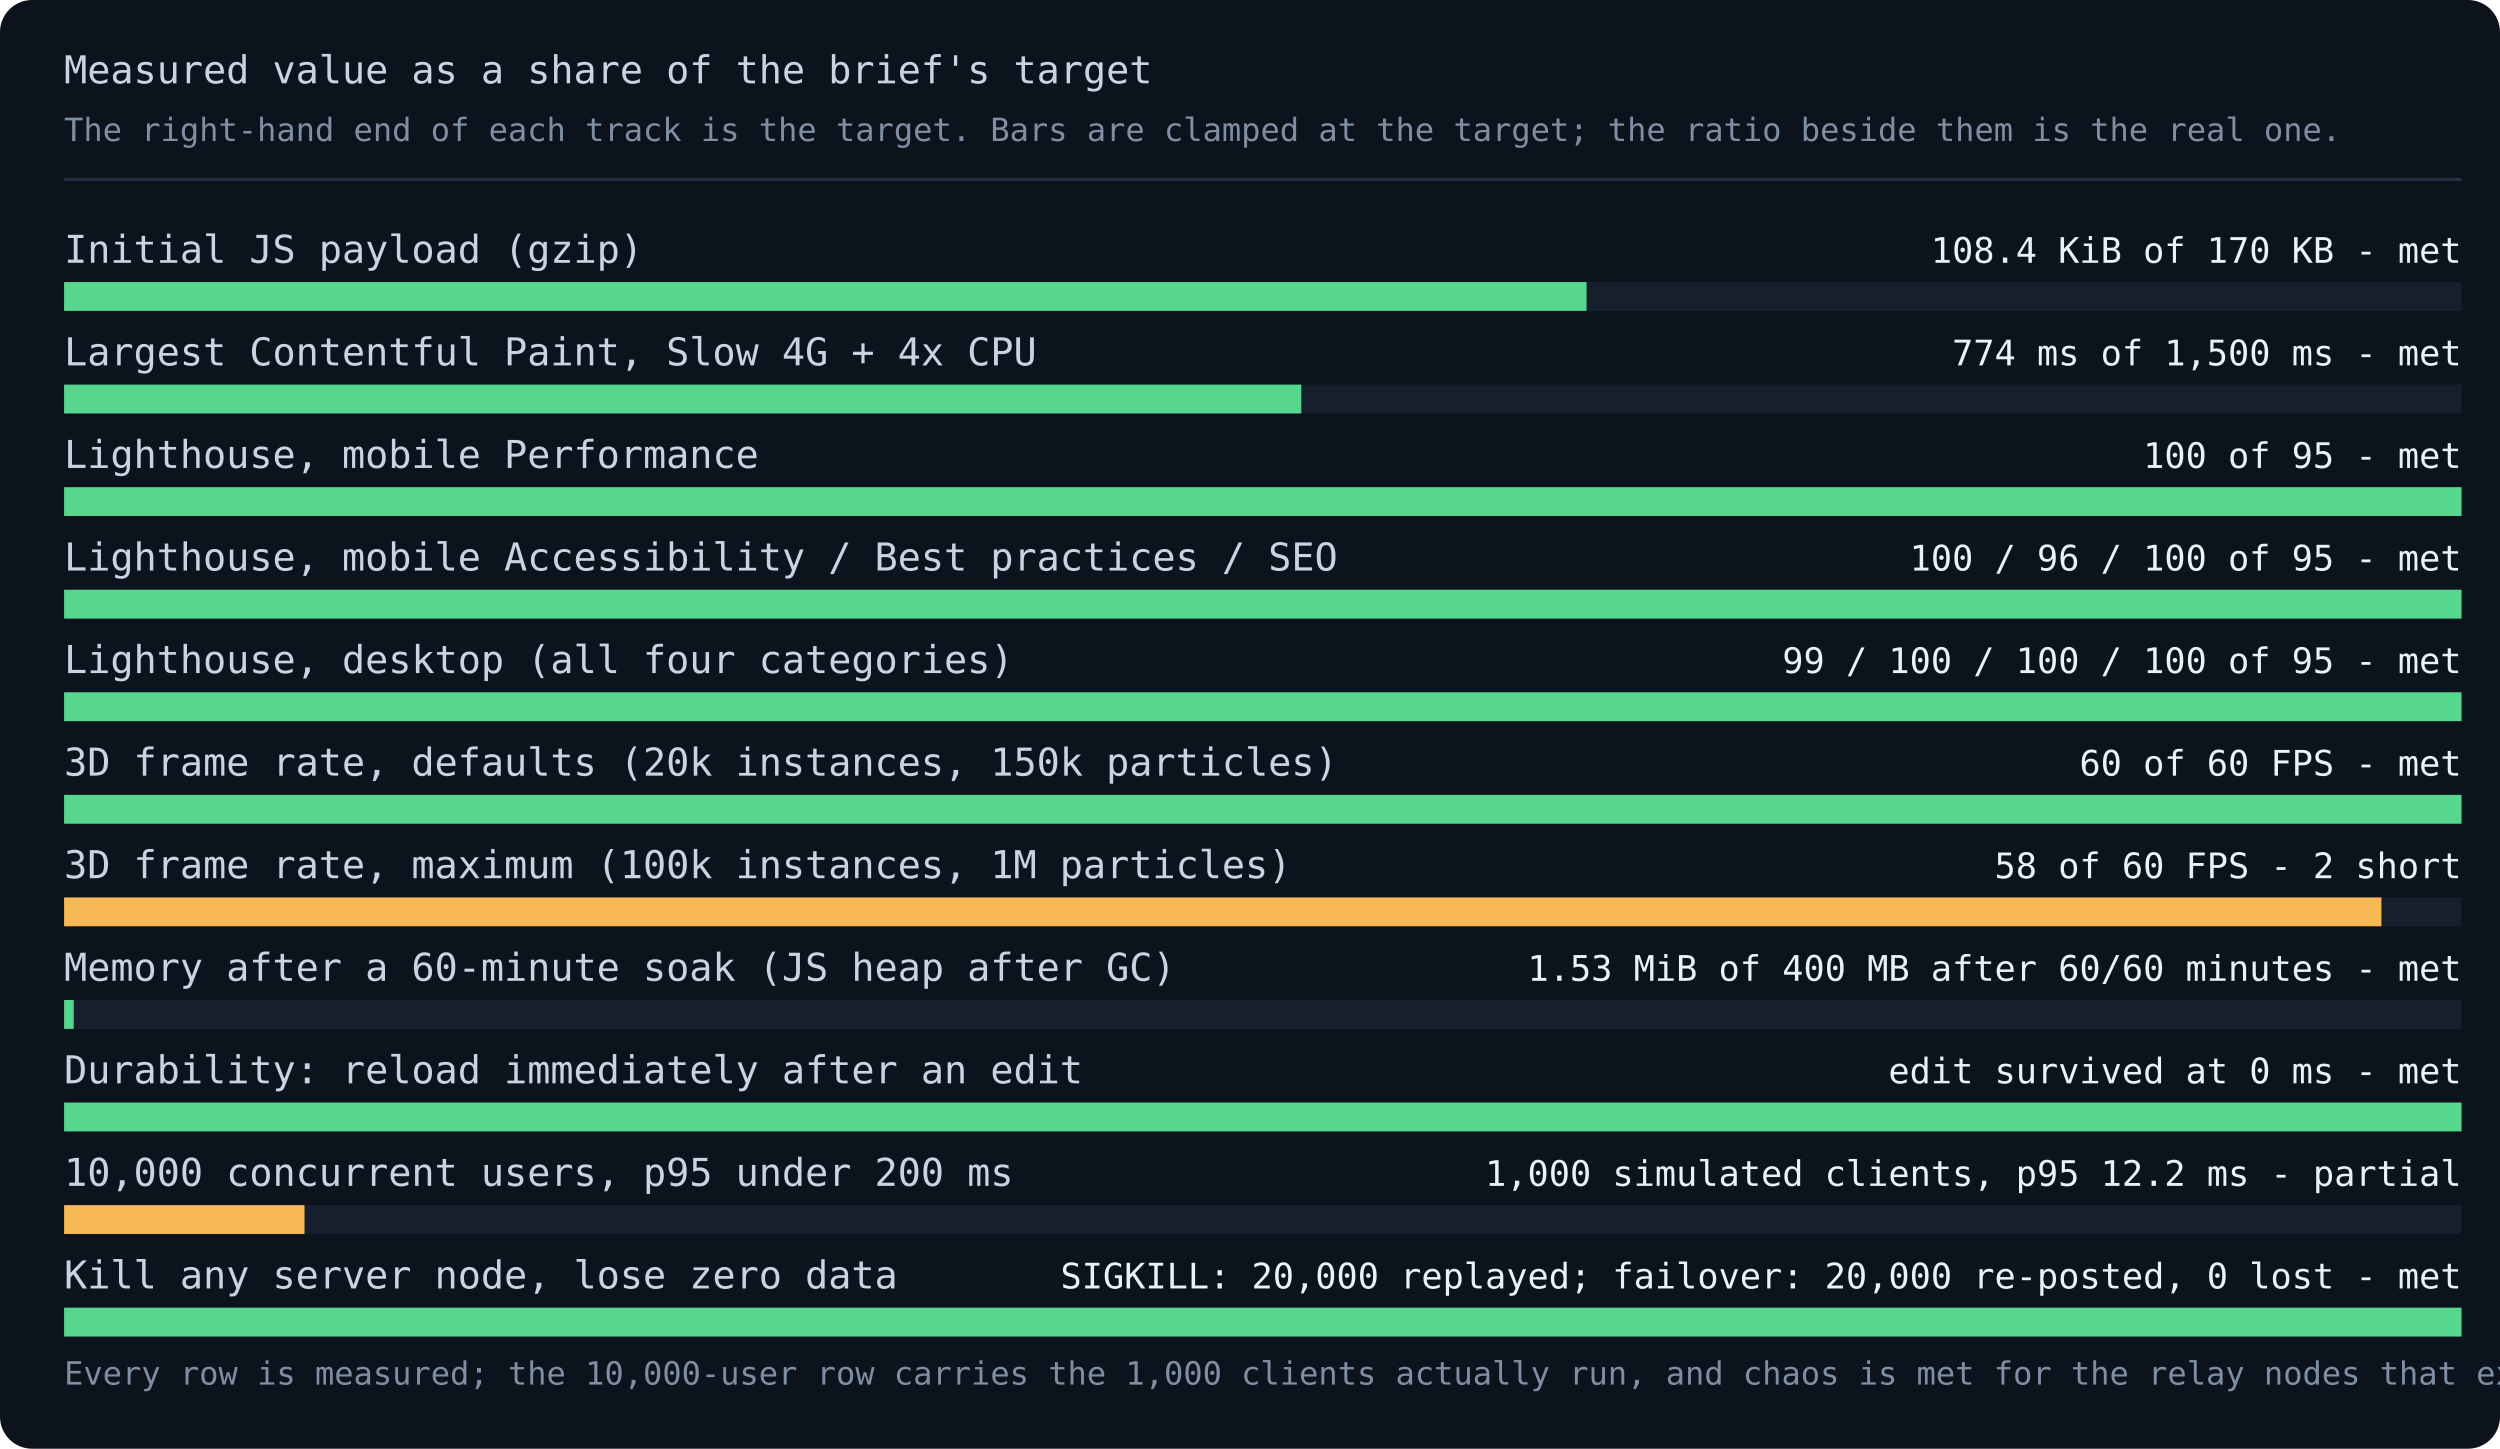
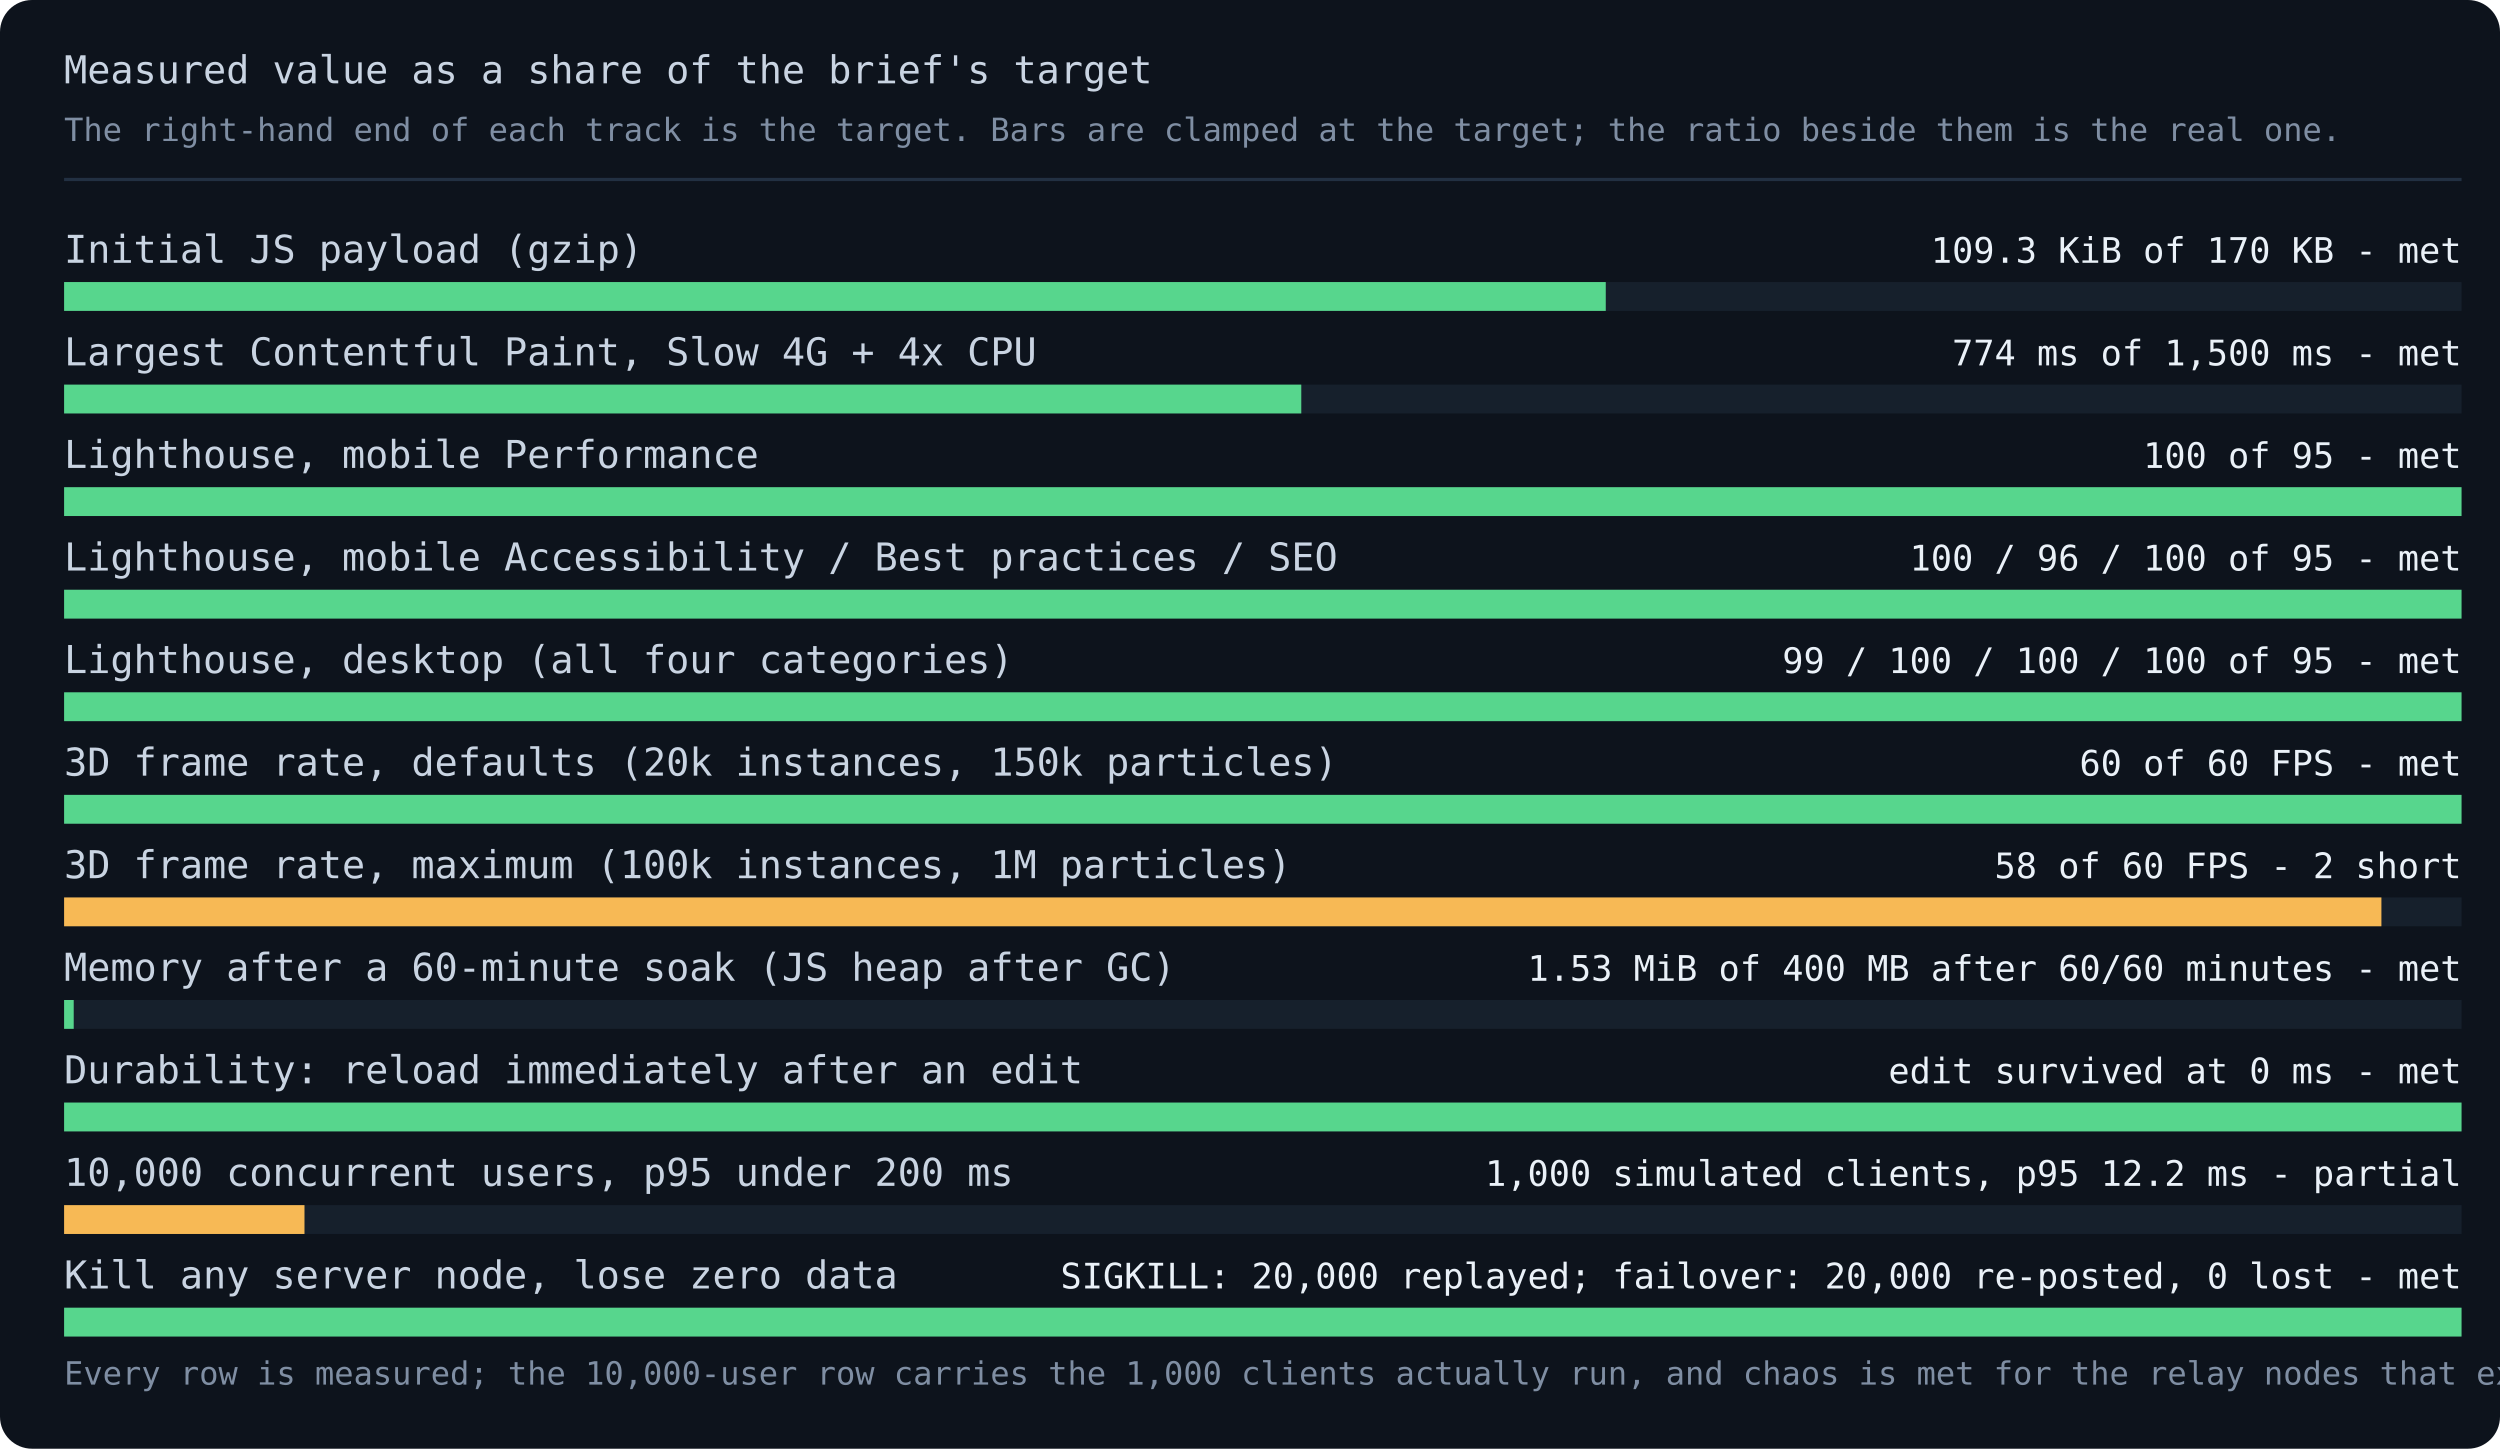
<svg xmlns="http://www.w3.org/2000/svg" viewBox="0 0 780 452" width="780" height="452" role="img" aria-labelledby="title desc">
  <style>
    .bg { fill: #0d131c; }
    .label { fill: #c9d4e2; font: 12px ui-monospace, monospace; }
    .value { fill: #eaf1f8; font: 11px ui-monospace, monospace; }
    .small { fill: #7f8ea3; font: 10px ui-monospace, monospace; }
    .track { fill: #16202c; }
    .met { fill: #57d68d; }
    .unmet { fill: #f7b955; }
    .partial { fill: #f7b955; }
    .unmeasured { fill: #33404f; }
    .none { fill: none; stroke: #4a5b70; stroke-dasharray: 4 3; }
    .axis { stroke: #223042; stroke-width: 1; }
  </style>
  <rect class="bg" x="0" y="0" width="780" height="452" rx="10" />
  <text class="label" x="20" y="26">Measured value as a share of the brief's target</text>
  <text class="small" x="20" y="44">The right-hand end of each track is the target. Bars are clamped at the target; the ratio beside them is the real one.</text>
  <line class="axis" x1="20" y1="56" x2="768" y2="56" />
  <text class="label" x="20" y="82">Initial JS payload (gzip)</text>
-   <text class="value" x="768" y="82" text-anchor="end">108.4 KiB of 170 KB - met</text>
+   <text class="value" x="768" y="82" text-anchor="end">109.3 KiB of 170 KB - met</text>
  <rect class="track" x="20" y="88" width="748" height="9" />
-   <rect class="met" x="20" y="88" width="475" height="9" />
+   <rect class="met" x="20" y="88" width="481" height="9" />
  <text class="label" x="20" y="114">Largest Contentful Paint, Slow 4G + 4x CPU</text>
  <text class="value" x="768" y="114" text-anchor="end">774 ms of 1,500 ms - met</text>
  <rect class="track" x="20" y="120" width="748" height="9" />
  <rect class="met" x="20" y="120" width="386" height="9" />
  <text class="label" x="20" y="146">Lighthouse, mobile Performance</text>
  <text class="value" x="768" y="146" text-anchor="end">100 of 95 - met</text>
  <rect class="track" x="20" y="152" width="748" height="9" />
  <rect class="met" x="20" y="152" width="748" height="9" />
  <text class="label" x="20" y="178">Lighthouse, mobile Accessibility / Best practices / SEO</text>
  <text class="value" x="768" y="178" text-anchor="end">100 / 96 / 100 of 95 - met</text>
  <rect class="track" x="20" y="184" width="748" height="9" />
  <rect class="met" x="20" y="184" width="748" height="9" />
  <text class="label" x="20" y="210">Lighthouse, desktop (all four categories)</text>
  <text class="value" x="768" y="210" text-anchor="end">99 / 100 / 100 / 100 of 95 - met</text>
  <rect class="track" x="20" y="216" width="748" height="9" />
  <rect class="met" x="20" y="216" width="748" height="9" />
  <text class="label" x="20" y="242">3D frame rate, defaults (20k instances, 150k particles)</text>
  <text class="value" x="768" y="242" text-anchor="end">60 of 60 FPS - met</text>
  <rect class="track" x="20" y="248" width="748" height="9" />
  <rect class="met" x="20" y="248" width="748" height="9" />
  <text class="label" x="20" y="274">3D frame rate, maximum (100k instances, 1M particles)</text>
  <text class="value" x="768" y="274" text-anchor="end">58 of 60 FPS - 2 short</text>
  <rect class="track" x="20" y="280" width="748" height="9" />
  <rect class="unmet" x="20" y="280" width="723" height="9" />
  <text class="label" x="20" y="306">Memory after a 60-minute soak (JS heap after GC)</text>
  <text class="value" x="768" y="306" text-anchor="end">1.53 MiB of 400 MB after 60/60 minutes - met</text>
  <rect class="track" x="20" y="312" width="748" height="9" />
  <rect class="met" x="20" y="312" width="3" height="9" />
  <text class="label" x="20" y="338">Durability: reload immediately after an edit</text>
  <text class="value" x="768" y="338" text-anchor="end">edit survived at 0 ms - met</text>
  <rect class="track" x="20" y="344" width="748" height="9" />
  <rect class="met" x="20" y="344" width="748" height="9" />
  <text class="label" x="20" y="370">10,000 concurrent users, p95 under 200 ms</text>
  <text class="value" x="768" y="370" text-anchor="end">1,000 simulated clients, p95 12.2 ms - partial</text>
  <rect class="track" x="20" y="376" width="748" height="9" />
  <rect class="partial" x="20" y="376" width="75" height="9" />
  <text class="label" x="20" y="402">Kill any server node, lose zero data</text>
  <text class="value" x="768" y="402" text-anchor="end">SIGKILL: 20,000 replayed; failover: 20,000 re-posted, 0 lost - met</text>
  <rect class="track" x="20" y="408" width="748" height="9" />
  <rect class="met" x="20" y="408" width="748" height="9" />
  <text class="small" x="20" y="432">Every row is measured; the 10,000-user row carries the 1,000 clients actually run, and chaos is met for the relay nodes that exist - a kill-and-restart and a kill-and-hand-over, two processes on one laptop, not a fleet. Every evidence file is named in LOAD_CHAOS.md.</text>
</svg>
